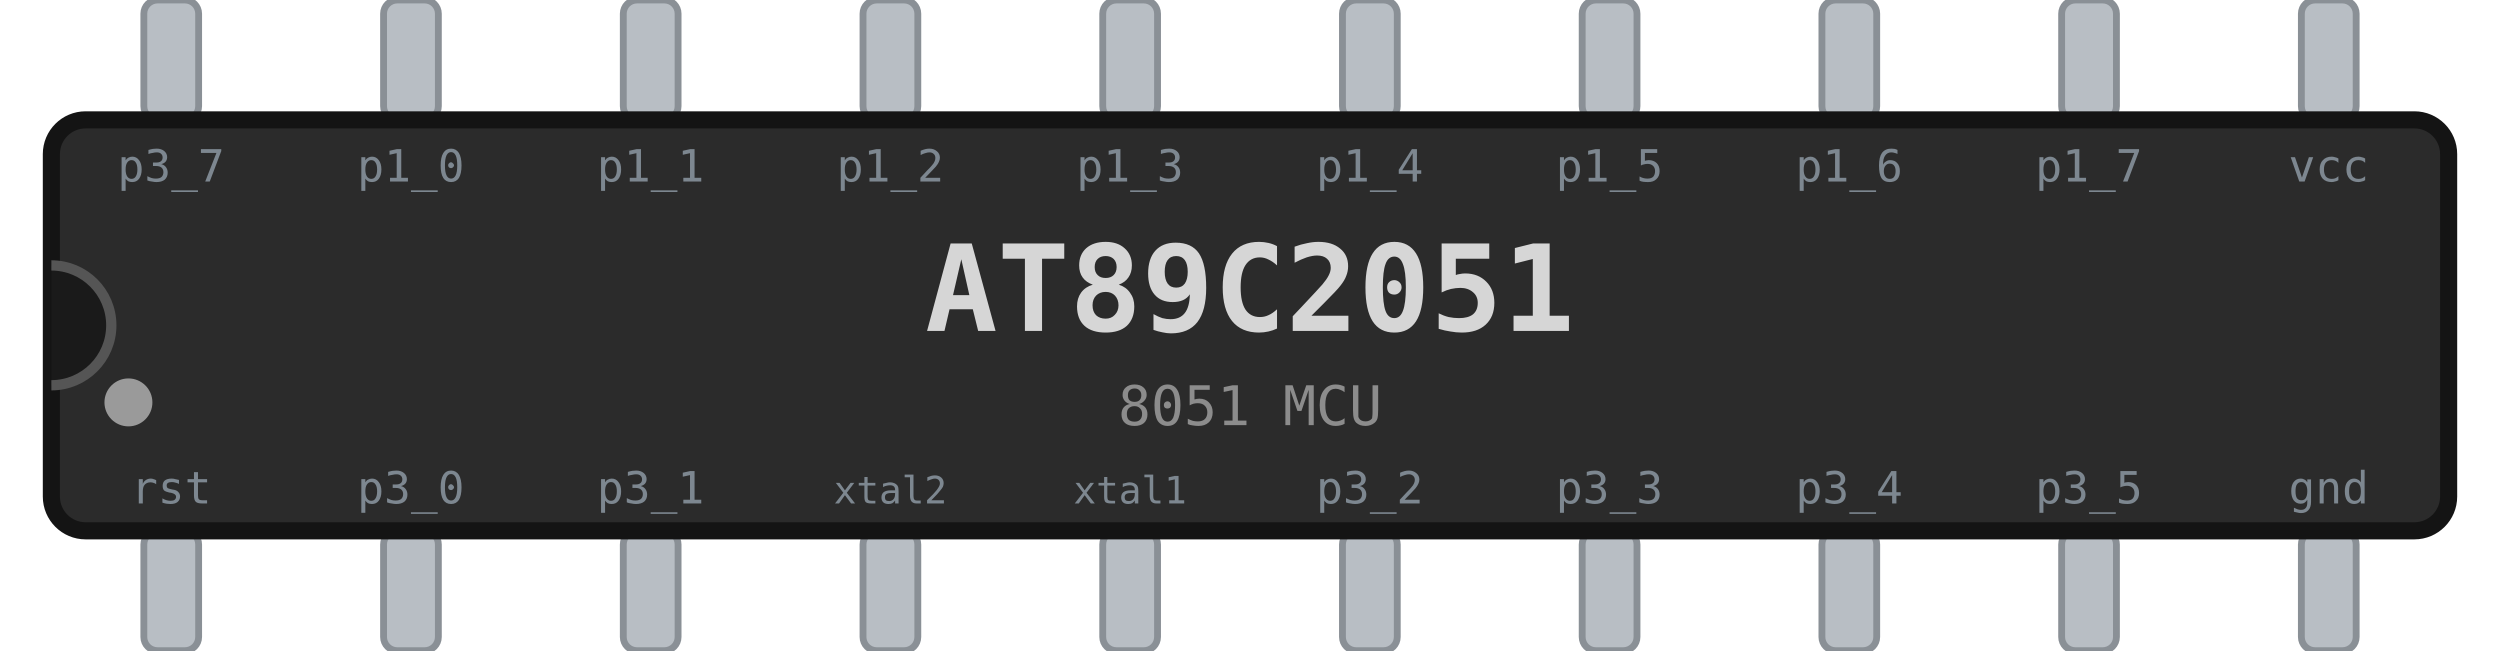
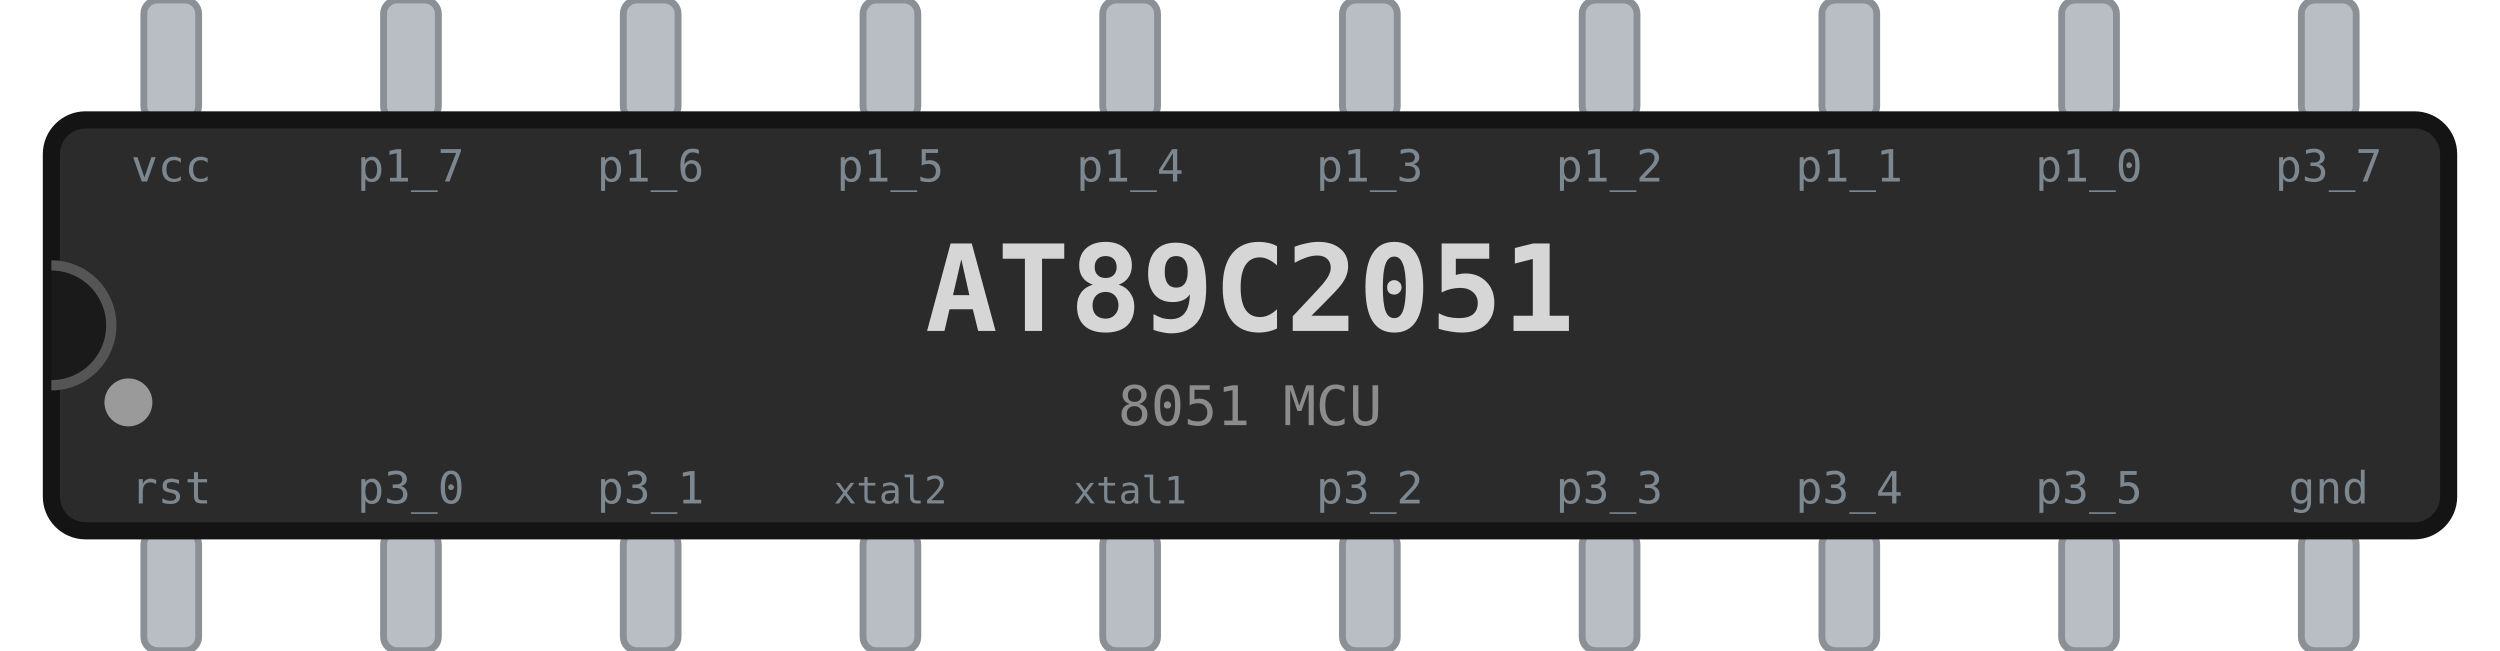
<svg xmlns="http://www.w3.org/2000/svg" viewBox="0 0 146 38" width="146" height="38">
  <rect x="8.4" y="31" width="3.2" height="7" rx="0.8" fill="#b8bec4" stroke="#8a9096" stroke-width="0.4" />
  <rect x="22.4" y="31" width="3.2" height="7" rx="0.8" fill="#b8bec4" stroke="#8a9096" stroke-width="0.4" />
  <rect x="36.4" y="31" width="3.2" height="7" rx="0.8" fill="#b8bec4" stroke="#8a9096" stroke-width="0.4" />
  <rect x="50.4" y="31" width="3.2" height="7" rx="0.8" fill="#b8bec4" stroke="#8a9096" stroke-width="0.4" />
  <rect x="64.4" y="31" width="3.2" height="7" rx="0.8" fill="#b8bec4" stroke="#8a9096" stroke-width="0.4" />
  <rect x="78.4" y="31" width="3.2" height="7" rx="0.8" fill="#b8bec4" stroke="#8a9096" stroke-width="0.4" />
  <rect x="92.4" y="31" width="3.2" height="7" rx="0.8" fill="#b8bec4" stroke="#8a9096" stroke-width="0.4" />
  <rect x="106.4" y="31" width="3.2" height="7" rx="0.8" fill="#b8bec4" stroke="#8a9096" stroke-width="0.4" />
  <rect x="120.4" y="31" width="3.2" height="7" rx="0.8" fill="#b8bec4" stroke="#8a9096" stroke-width="0.4" />
  <rect x="134.4" y="31" width="3.2" height="7" rx="0.8" fill="#b8bec4" stroke="#8a9096" stroke-width="0.4" />
+   <rect x="134.4" y="0" width="3.2" height="7" rx="0.8" fill="#b8bec4" stroke="#8a9096" stroke-width="0.4" />
+   <rect x="120.4" y="0" width="3.2" height="7" rx="0.8" fill="#b8bec4" stroke="#8a9096" stroke-width="0.4" />
+   <rect x="106.4" y="0" width="3.2" height="7" rx="0.8" fill="#b8bec4" stroke="#8a9096" stroke-width="0.4" />
+   <rect x="92.4" y="0" width="3.2" height="7" rx="0.8" fill="#b8bec4" stroke="#8a9096" stroke-width="0.4" />
+   <rect x="78.4" y="0" width="3.2" height="7" rx="0.8" fill="#b8bec4" stroke="#8a9096" stroke-width="0.4" />
+   <rect x="64.4" y="0" width="3.2" height="7" rx="0.8" fill="#b8bec4" stroke="#8a9096" stroke-width="0.4" />
+   <rect x="50.4" y="0" width="3.2" height="7" rx="0.8" fill="#b8bec4" stroke="#8a9096" stroke-width="0.4" />
+   <rect x="36.4" y="0" width="3.2" height="7" rx="0.8" fill="#b8bec4" stroke="#8a9096" stroke-width="0.4" />
+   <rect x="22.4" y="0" width="3.2" height="7" rx="0.8" fill="#b8bec4" stroke="#8a9096" stroke-width="0.4" />
  <rect x="8.4" y="0" width="3.2" height="7" rx="0.8" fill="#b8bec4" stroke="#8a9096" stroke-width="0.4" />
-   <rect x="22.4" y="0" width="3.2" height="7" rx="0.8" fill="#b8bec4" stroke="#8a9096" stroke-width="0.4" />
-   <rect x="36.4" y="0" width="3.2" height="7" rx="0.8" fill="#b8bec4" stroke="#8a9096" stroke-width="0.4" />
-   <rect x="50.4" y="0" width="3.2" height="7" rx="0.8" fill="#b8bec4" stroke="#8a9096" stroke-width="0.4" />
-   <rect x="64.4" y="0" width="3.2" height="7" rx="0.8" fill="#b8bec4" stroke="#8a9096" stroke-width="0.4" />
-   <rect x="78.4" y="0" width="3.2" height="7" rx="0.8" fill="#b8bec4" stroke="#8a9096" stroke-width="0.4" />
-   <rect x="92.4" y="0" width="3.2" height="7" rx="0.8" fill="#b8bec4" stroke="#8a9096" stroke-width="0.4" />
-   <rect x="106.4" y="0" width="3.2" height="7" rx="0.8" fill="#b8bec4" stroke="#8a9096" stroke-width="0.4" />
-   <rect x="120.4" y="0" width="3.2" height="7" rx="0.8" fill="#b8bec4" stroke="#8a9096" stroke-width="0.4" />
-   <rect x="134.4" y="0" width="3.2" height="7" rx="0.8" fill="#b8bec4" stroke="#8a9096" stroke-width="0.4" />
  <rect x="3" y="7" width="140" height="24" rx="2" fill="#2b2b2b" stroke="#141414" stroke-width="1" />
  <path d="M3 15.5 A3.5 3.5 0 0 1 3 22.5" fill="#1a1a1a" stroke="#555" stroke-width="0.6" />
  <circle cx="7.5" cy="23.5" r="1.4" fill="#9a9a9a" />
  <text x="73" y="19.33" text-anchor="middle" font-family="monospace" font-size="7" font-weight="bold" fill="#d6d6d6">AT89C2051</text>
  <text x="73" y="24.83" text-anchor="middle" font-family="monospace" font-size="3.2" fill="#8c8c8c">8051 MCU</text>
  <text x="10" y="29.4" text-anchor="middle" font-family="monospace" font-size="2.6" fill="#7d8790">rst</text>
  <text x="24" y="29.4" text-anchor="middle" font-family="monospace" font-size="2.6" fill="#7d8790">p3_0</text>
  <text x="38" y="29.4" text-anchor="middle" font-family="monospace" font-size="2.6" fill="#7d8790">p3_1</text>
  <text x="52" y="29.4" text-anchor="middle" font-family="monospace" font-size="2.2" fill="#7d8790">xtal2</text>
  <text x="66" y="29.4" text-anchor="middle" font-family="monospace" font-size="2.2" fill="#7d8790">xtal1</text>
  <text x="80" y="29.4" text-anchor="middle" font-family="monospace" font-size="2.6" fill="#7d8790">p3_2</text>
  <text x="94" y="29.4" text-anchor="middle" font-family="monospace" font-size="2.6" fill="#7d8790">p3_3</text>
  <text x="108" y="29.4" text-anchor="middle" font-family="monospace" font-size="2.6" fill="#7d8790">p3_4</text>
  <text x="122" y="29.4" text-anchor="middle" font-family="monospace" font-size="2.6" fill="#7d8790">p3_5</text>
  <text x="136" y="29.4" text-anchor="middle" font-family="monospace" font-size="2.6" fill="#7d8790">gnd</text>
-   <text x="10" y="10.6" text-anchor="middle" font-family="monospace" font-size="2.6" fill="#7d8790">p3_7</text>
-   <text x="24" y="10.6" text-anchor="middle" font-family="monospace" font-size="2.6" fill="#7d8790">p1_0</text>
-   <text x="38" y="10.6" text-anchor="middle" font-family="monospace" font-size="2.6" fill="#7d8790">p1_1</text>
-   <text x="52" y="10.6" text-anchor="middle" font-family="monospace" font-size="2.6" fill="#7d8790">p1_2</text>
-   <text x="66" y="10.6" text-anchor="middle" font-family="monospace" font-size="2.6" fill="#7d8790">p1_3</text>
-   <text x="80" y="10.6" text-anchor="middle" font-family="monospace" font-size="2.6" fill="#7d8790">p1_4</text>
-   <text x="94" y="10.6" text-anchor="middle" font-family="monospace" font-size="2.6" fill="#7d8790">p1_5</text>
-   <text x="108" y="10.6" text-anchor="middle" font-family="monospace" font-size="2.6" fill="#7d8790">p1_6</text>
-   <text x="122" y="10.6" text-anchor="middle" font-family="monospace" font-size="2.6" fill="#7d8790">p1_7</text>
-   <text x="136" y="10.6" text-anchor="middle" font-family="monospace" font-size="2.6" fill="#7d8790">vcc</text>
+   <text x="136" y="10.6" text-anchor="middle" font-family="monospace" font-size="2.6" fill="#7d8790">p3_7</text>
+   <text x="122" y="10.6" text-anchor="middle" font-family="monospace" font-size="2.6" fill="#7d8790">p1_0</text>
+   <text x="108" y="10.6" text-anchor="middle" font-family="monospace" font-size="2.6" fill="#7d8790">p1_1</text>
+   <text x="94" y="10.6" text-anchor="middle" font-family="monospace" font-size="2.6" fill="#7d8790">p1_2</text>
+   <text x="80" y="10.6" text-anchor="middle" font-family="monospace" font-size="2.6" fill="#7d8790">p1_3</text>
+   <text x="66" y="10.6" text-anchor="middle" font-family="monospace" font-size="2.6" fill="#7d8790">p1_4</text>
+   <text x="52" y="10.6" text-anchor="middle" font-family="monospace" font-size="2.6" fill="#7d8790">p1_5</text>
+   <text x="38" y="10.6" text-anchor="middle" font-family="monospace" font-size="2.6" fill="#7d8790">p1_6</text>
+   <text x="24" y="10.6" text-anchor="middle" font-family="monospace" font-size="2.6" fill="#7d8790">p1_7</text>
+   <text x="10" y="10.6" text-anchor="middle" font-family="monospace" font-size="2.6" fill="#7d8790">vcc</text>
</svg>
